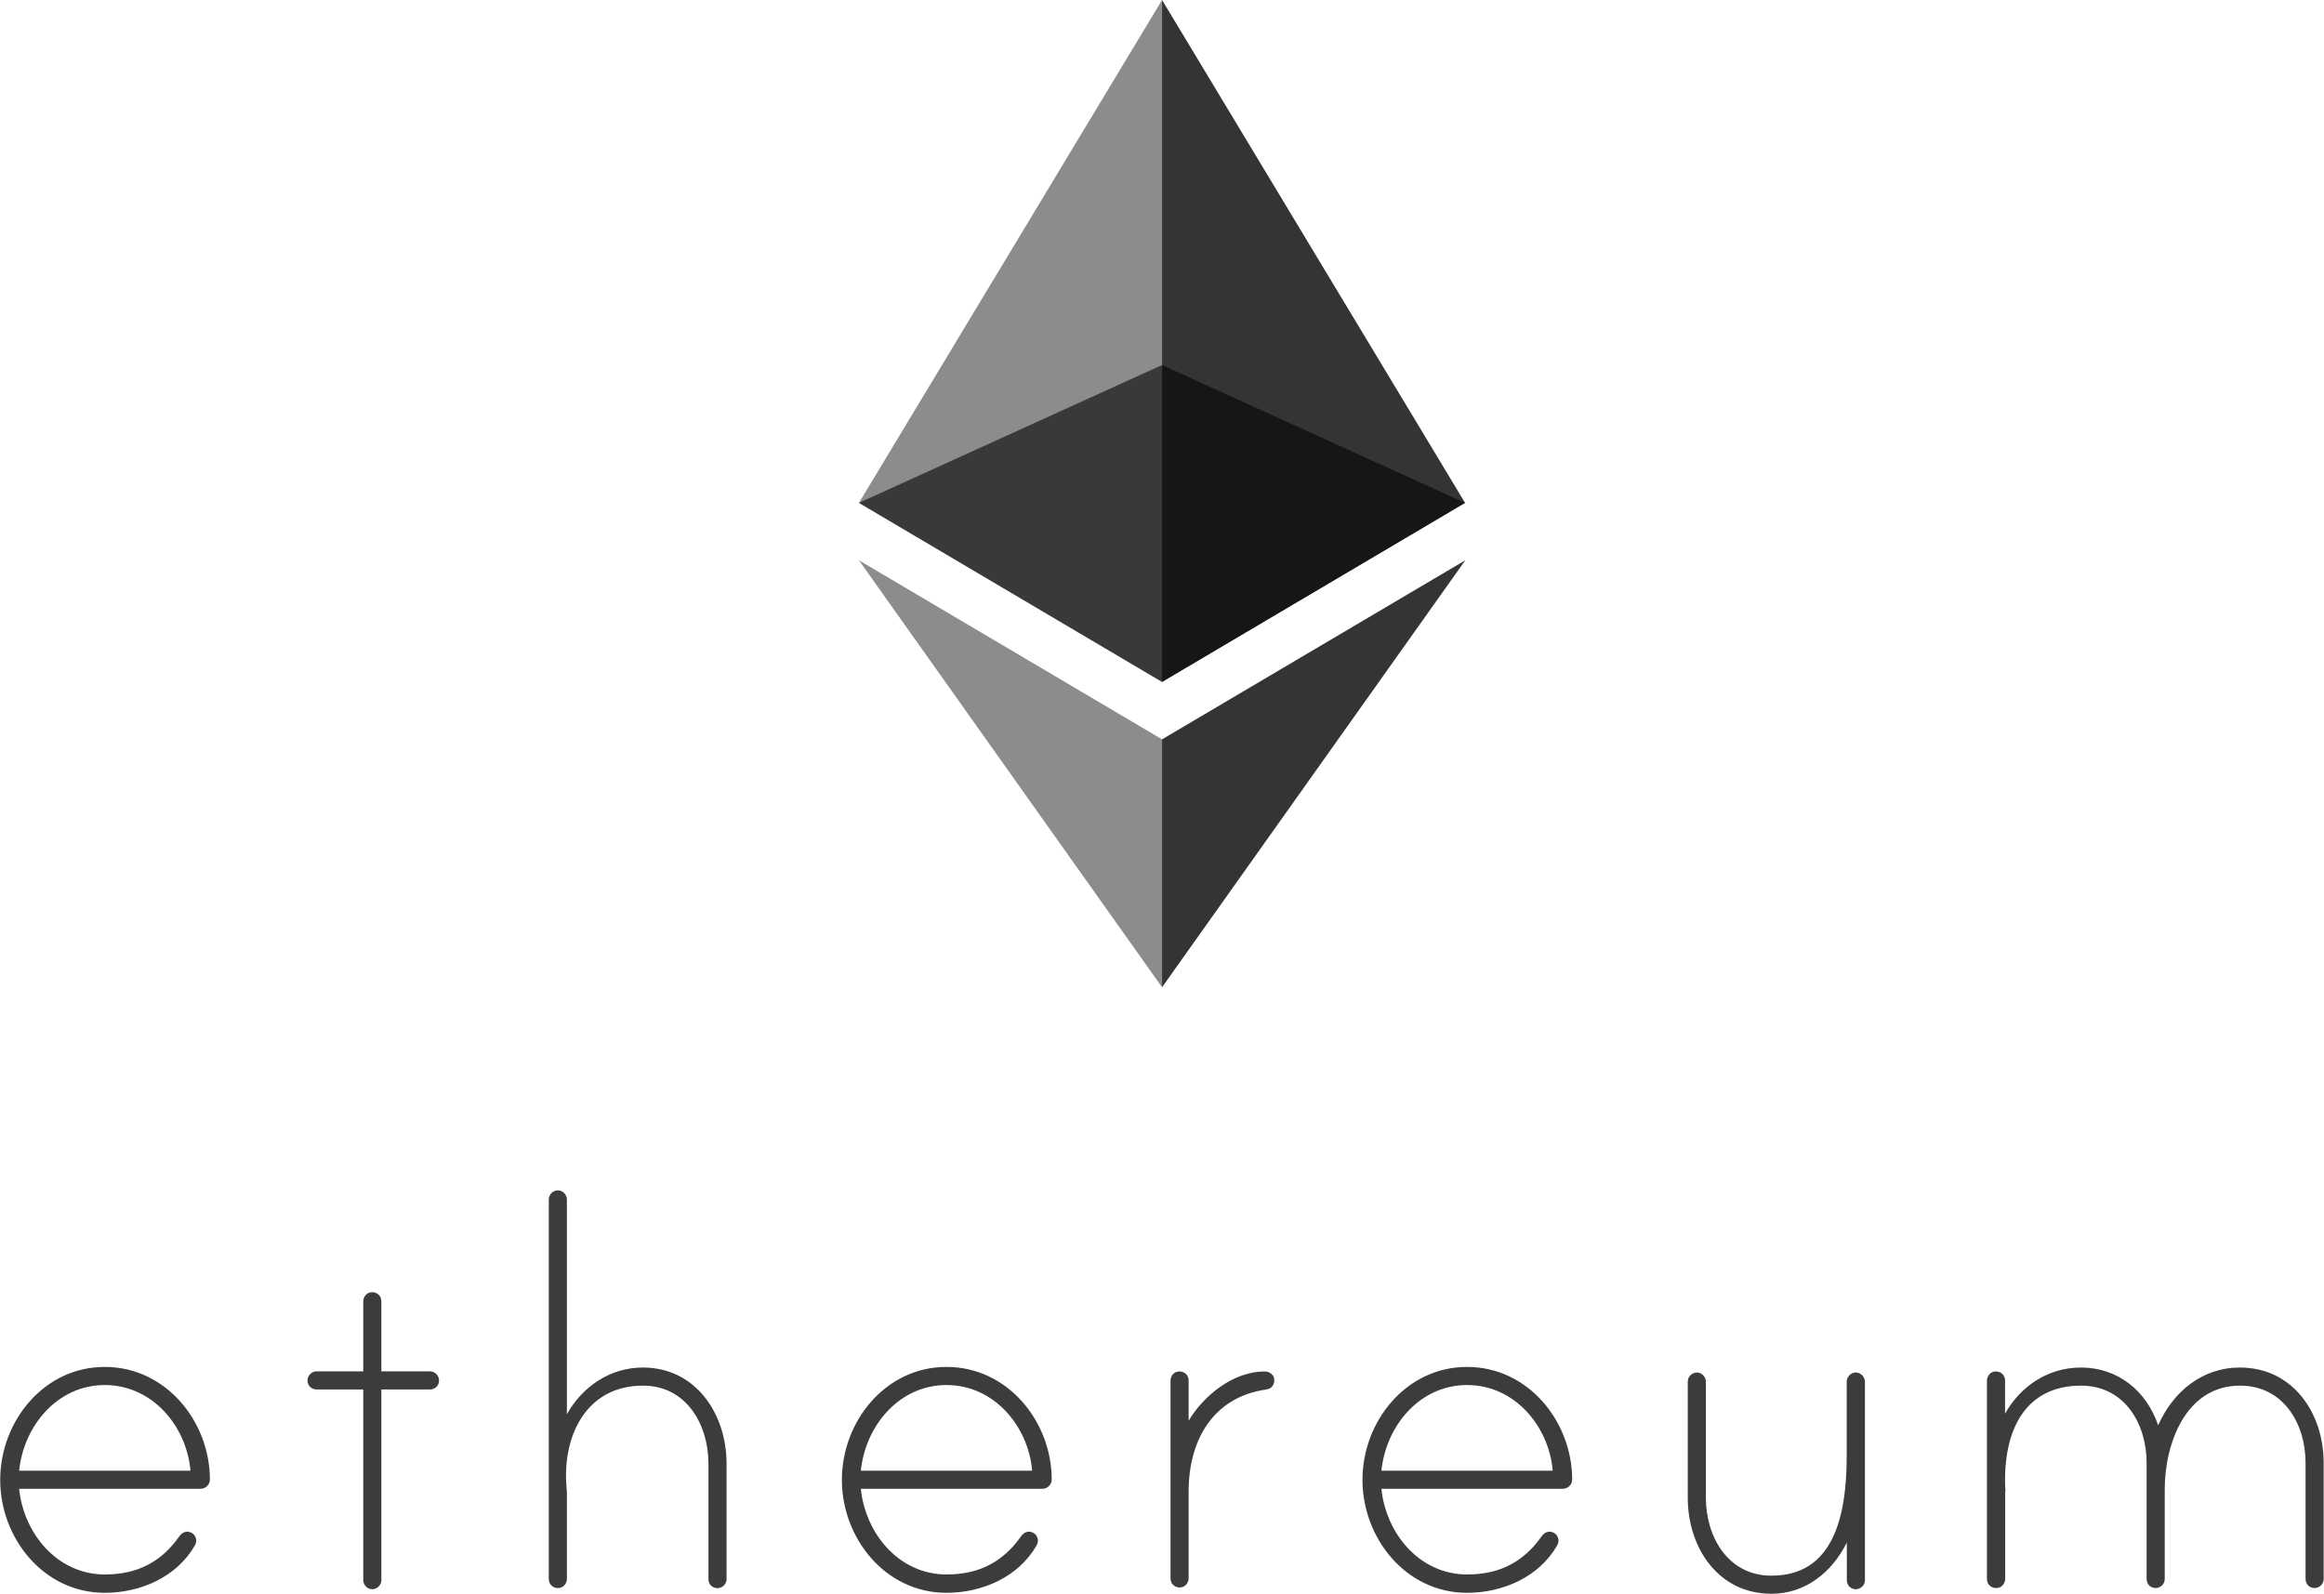
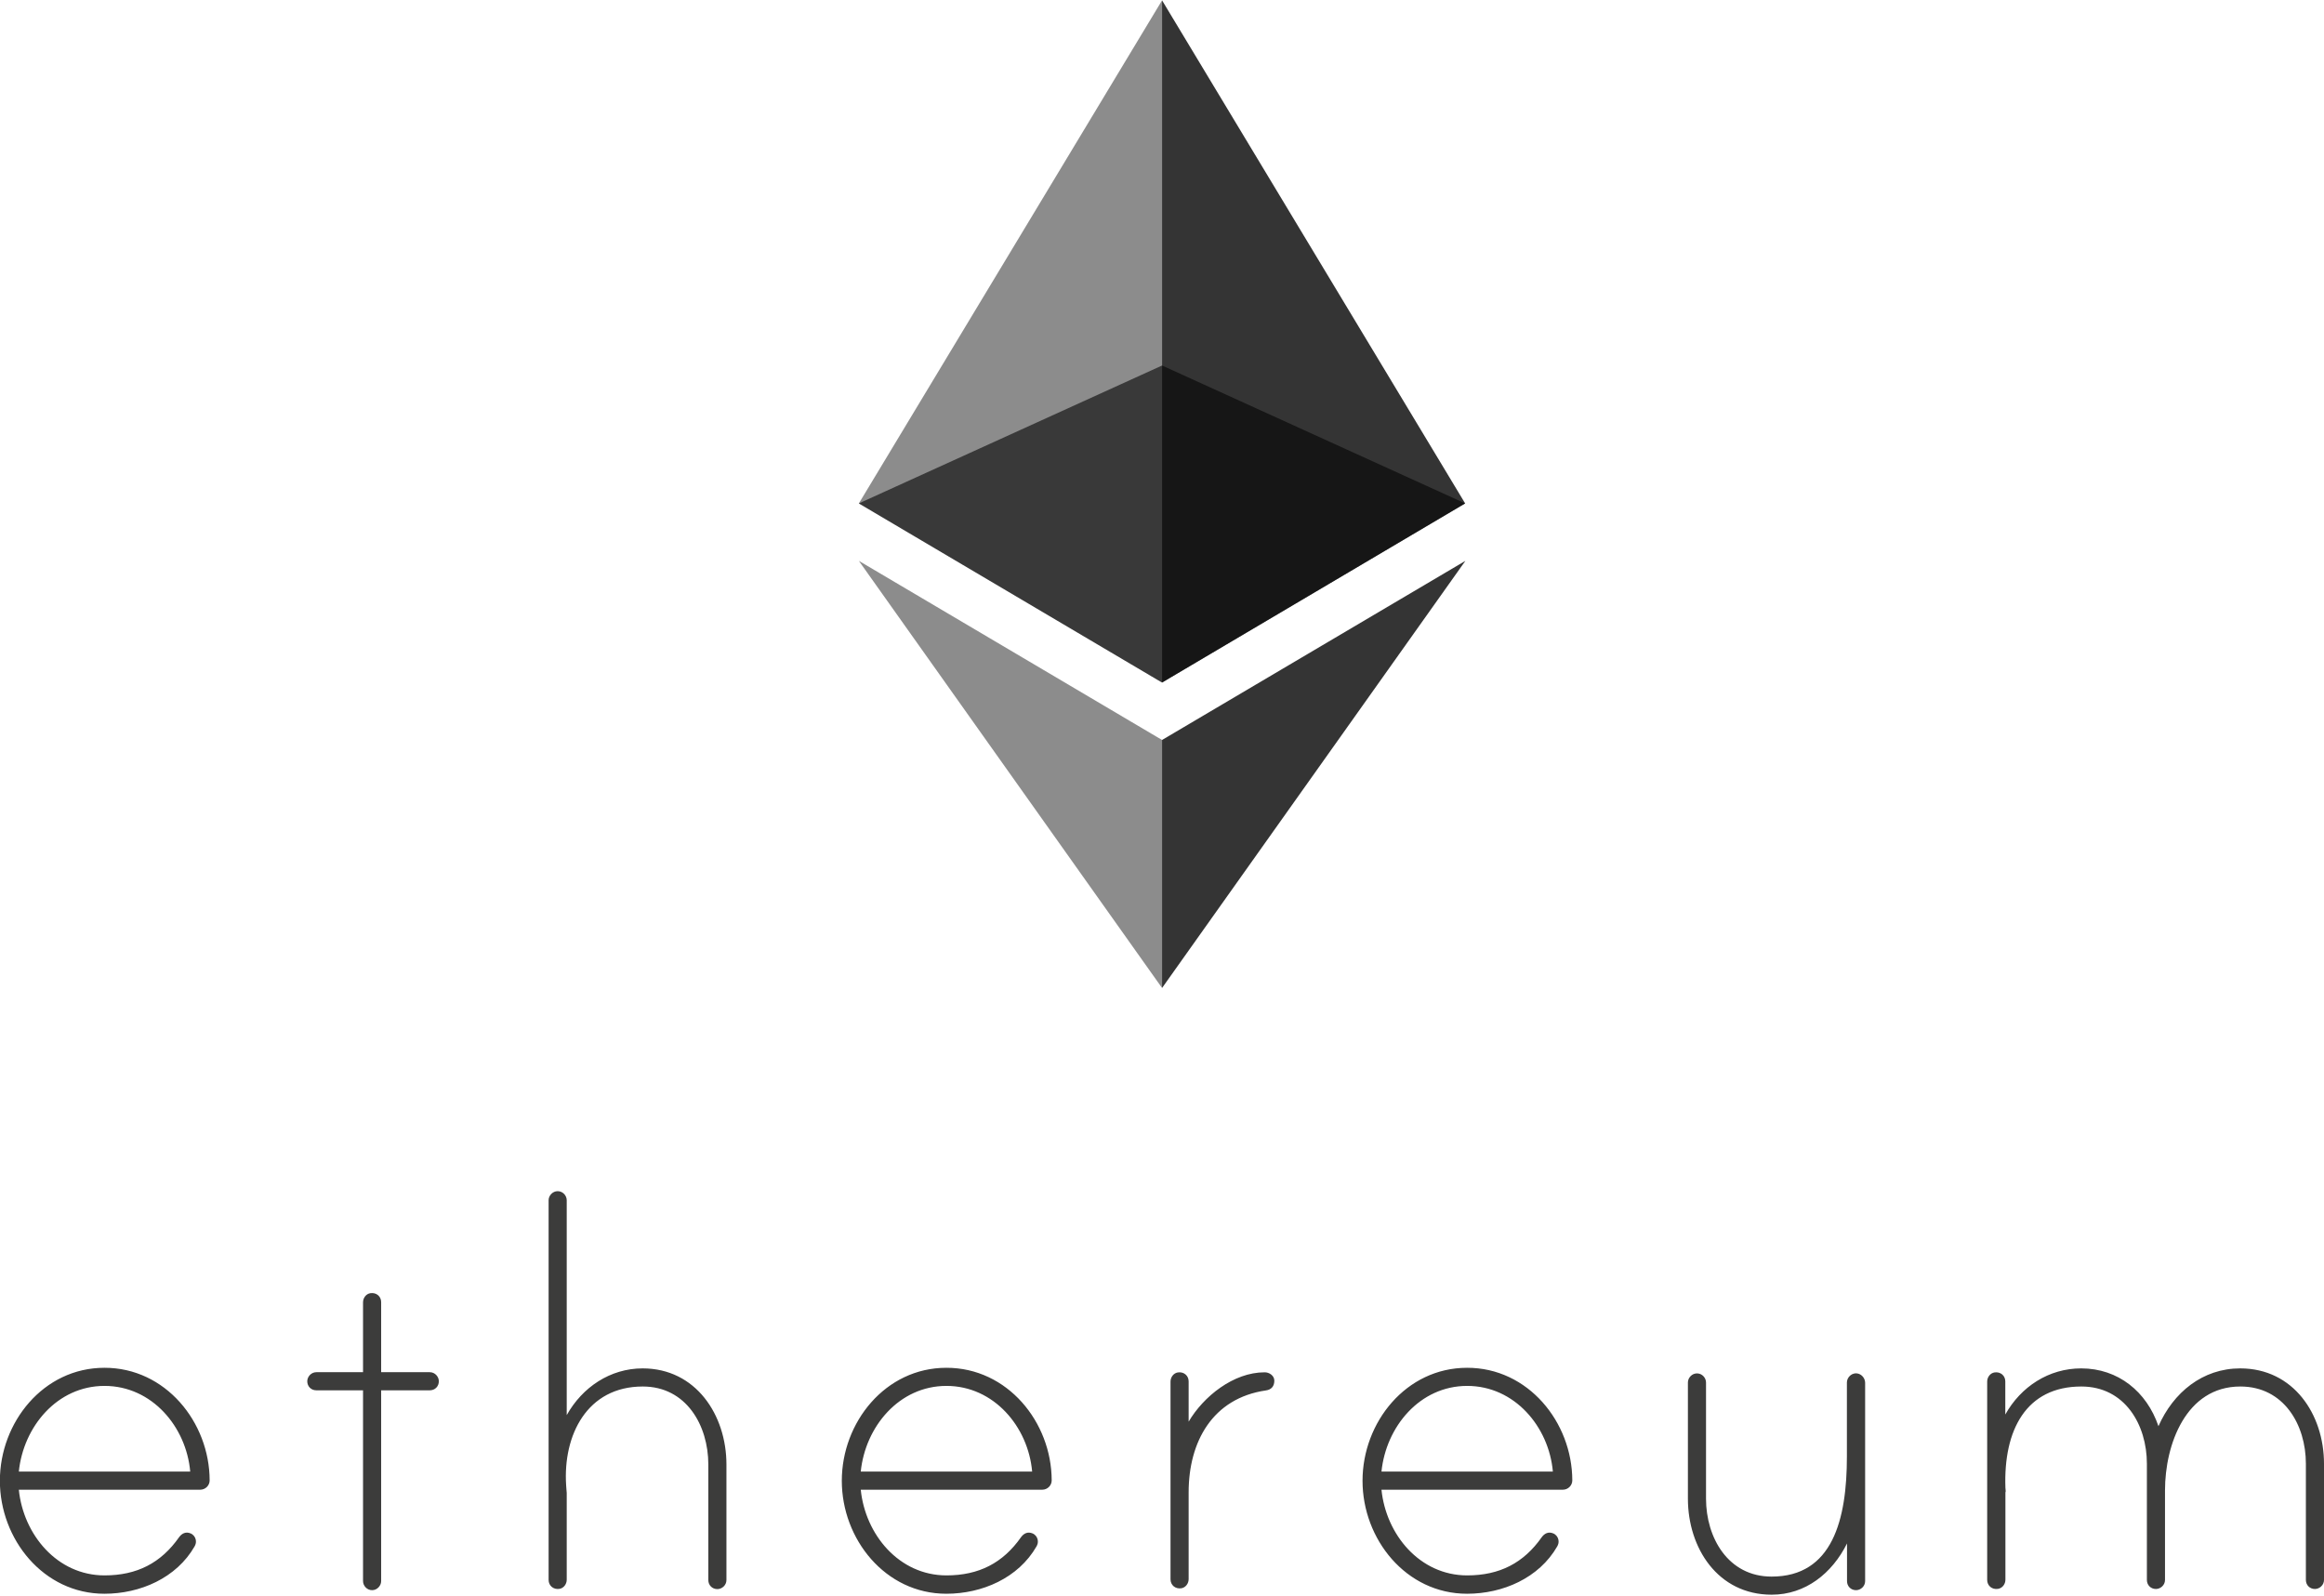
- <svg xmlns="http://www.w3.org/2000/svg" xmlns:xlink="http://www.w3.org/1999/xlink" id="Layer_1" viewBox="0 0 1949.9 1338" width="2500" height="1715">
+ <svg xmlns="http://www.w3.org/2000/svg" xmlns:xlink="http://www.w3.org/1999/xlink" id="Layer_1" viewBox="0 0 1949.9 1338" width="437" height="300">
  <style>.st0{fill:#3c3c3b}.st1{opacity:.6}.st2{clip-path:url(#SVGID_2_);fill:#010101}.st3{opacity:.45}.st4{clip-path:url(#SVGID_4_);fill:#010101}.st5{opacity:.8}.st6,.st7,.st8{clip-path:url(#SVGID_6_);fill:#010101}.st7,.st8{clip-path:url(#SVGID_8_)}.st8{clip-path:url(#SVGID_10_)}</style>
  <path class="st0" d="M175.9 1241.9c0 4.3-3.6 7.8-7.9 7.8H15.8c3.8 37.6 32.1 71.9 71.9 71.9 27.2 0 47.4-10.4 62.6-32.1 2.2-3 5.5-4.9 9.7-3.1 2.3 1 3.9 3.1 4.3 5.5.4 2.5-.3 3.9-1 5.3-15.3 26.7-45.8 39.8-75.7 39.8-51.2 0-87.7-45.8-87.7-94.8s36.5-94.8 87.7-94.8c51.2-.1 88.2 45.6 88.3 94.5m-16.3-7.4c-3.3-37.6-32.1-71.9-71.9-71.9s-68.1 34.3-71.9 71.9h143.8zM360.6 1151.1c4.4 0 7.6 3.8 7.6 7.6 0 4.4-3.3 7.6-7.6 7.6h-40.8v160.1c0 3.8-3.3 7.6-7.6 7.6-4.4 0-7.6-3.8-7.6-7.6v-160.1h-39.2c-4.4 0-7.6-3.3-7.6-7.6 0-3.8 3.3-7.6 7.6-7.6h39.2v-58.6c0-3.7 2.5-7.1 6.1-7.7 5.1-.8 9.1 2.7 9.1 7.5v58.8h40.8zM609.5 1228.5v97c0 4.4-3.8 7.6-7.6 7.6-4.4 0-7.6-3.3-7.6-7.6v-97c0-32.7-18.5-65.4-55-65.4-46.8 0-67 40.9-64.3 82.8 0 1.1.5 6 .5 6.5v72.8c0 3.7-2.5 7.1-6.1 7.7-5.1.8-9.1-2.7-9.1-7.5v-318.6c0-3.8 3.3-7.6 7.6-7.6 4.4 0 7.6 3.8 7.6 7.6v180.3c13.1-23.4 36.5-39.2 63.7-39.2 44.7 0 70.3 39.2 70.3 80.6M882.4 1241.9c0 4.3-3.6 7.8-7.9 7.8H722.2c3.8 37.6 32.1 71.9 71.9 71.9 27.2 0 47.4-10.4 62.6-32.1 2.2-3 5.5-4.9 9.7-3.1 2.3 1 3.9 3.1 4.3 5.5.4 2.5-.3 3.9-1 5.3-15.3 26.7-45.8 39.8-75.7 39.8-51.2 0-87.7-45.8-87.7-94.8s36.5-94.8 87.7-94.8c51.3-.1 88.3 45.6 88.4 94.5m-16.4-7.4c-3.3-37.6-32.1-71.9-71.9-71.9s-68.1 34.3-71.9 71.9H866zM1069.2 1158.2c0 4.9-2.7 7.6-7.1 8.2-44.7 6.5-64.8 43-64.8 85.5v72.8c0 3.7-2.5 7.1-6.1 7.7-5.1.8-9.1-2.7-9.1-7.5V1159c0-3.7 2.5-7.1 6.1-7.7 5.1-.8 9.1 2.7 9.1 7.5v33.8c12.5-21.2 37.6-41.4 63.7-41.4 3.8-.1 8.2 2.7 8.2 7M1319.2 1241.9c0 4.3-3.6 7.8-7.9 7.8h-152.2c3.8 37.6 32.1 71.9 71.9 71.9 27.2 0 47.4-10.4 62.6-32.1 2.2-3 5.5-4.9 9.7-3.1 2.3 1 3.9 3.1 4.3 5.5.4 2.5-.3 3.9-1 5.3-15.3 26.7-45.8 39.8-75.7 39.8-51.2 0-87.7-45.8-87.7-94.8s36.5-94.8 87.7-94.8c51.2-.1 88.2 45.6 88.3 94.5m-16.3-7.4c-3.3-37.6-32.1-71.9-71.9-71.9s-68.1 34.3-71.9 71.9h143.8zM1564.9 1160.1v166.3c0 4.4-3.8 7.6-7.6 7.6-4.4 0-7.6-3.3-7.6-7.6v-31.6c-12.5 25.1-34.9 43-63.2 43-45.2 0-70.3-39.2-70.3-80.6v-97.5c0-3.8 3.3-7.6 7.6-7.6 4.4 0 7.6 3.8 7.6 7.6v97.5c0 32.7 18.5 65.4 55 65.4 51.2 0 63.2-47.9 63.2-100.8v-62.1c0-4.4 4.4-8.9 9.8-7.3 3.3 1.1 5.5 4.3 5.5 7.7M1949.9 1227.9v97.5c0 4.4-3.8 7.6-7.6 7.6-4.4 0-7.6-3.3-7.6-7.6v-97.5c0-32.7-18.5-64.8-55-64.8-45.8 0-63.2 49-63.2 87.1v75.2c0 4.4-3.8 7.6-7.6 7.6-4.4 0-7.6-3.3-7.6-7.6v-97.5c0-32.7-18.5-64.8-55-64.8-46.3 0-65.4 36.5-63.7 85 0 1.1.5 3.3 0 3.8v73.3c0 3.7-2.5 7.1-6.2 7.7-5.1.8-9.1-2.7-9.1-7.5V1159c0-3.7 2.5-7.1 6.1-7.7 5.1-.8 9.1 2.7 9.1 7.5v27.8c13.1-23.4 36.5-38.7 63.7-38.7 31 0 55 19.6 64.8 48.5 12.5-28.3 37-48.5 68.6-48.5 44.7 0 70.3 38.6 70.3 80" />
  <g class="st1">
    <defs>
      <path id="SVGID_1_" d="M720.6 306.4h508.7v266H720.6z" />
    </defs>
    <clipPath id="SVGID_2_">
      <use xlink:href="#SVGID_1_" overflow="visible" />
    </clipPath>
    <path class="st2" d="M975 306.4L720.6 422.1 975 572.4l254.3-150.3z" />
  </g>
  <g class="st3">
    <defs>
      <path id="SVGID_3_" d="M720.6 0H975v572.4H720.6z" />
    </defs>
    <clipPath id="SVGID_4_">
      <use xlink:href="#SVGID_3_" overflow="visible" />
    </clipPath>
    <path class="st4" d="M720.6 422.1L975 572.4V0z" />
  </g>
  <g class="st5">
    <defs>
      <path id="SVGID_5_" d="M975 0h254.4v572.4H975z" />
    </defs>
    <clipPath id="SVGID_6_">
      <use xlink:href="#SVGID_5_" overflow="visible" />
    </clipPath>
    <path class="st6" d="M975 0v572.4l254.3-150.3z" />
  </g>
  <g class="st3">
    <defs>
      <path id="SVGID_7_" d="M720.6 470.3H975v358.4H720.6z" />
    </defs>
    <clipPath id="SVGID_8_">
      <use xlink:href="#SVGID_7_" overflow="visible" />
    </clipPath>
    <path class="st7" d="M720.6 470.3L975 828.7V620.6z" />
  </g>
  <g class="st5">
    <defs>
      <path id="SVGID_9_" d="M975 470.3h254.5v358.4H975z" />
    </defs>
    <clipPath id="SVGID_10_">
      <use xlink:href="#SVGID_9_" overflow="visible" />
    </clipPath>
    <path class="st8" d="M975 620.6v208.1l254.5-358.4z" />
  </g>
</svg>
